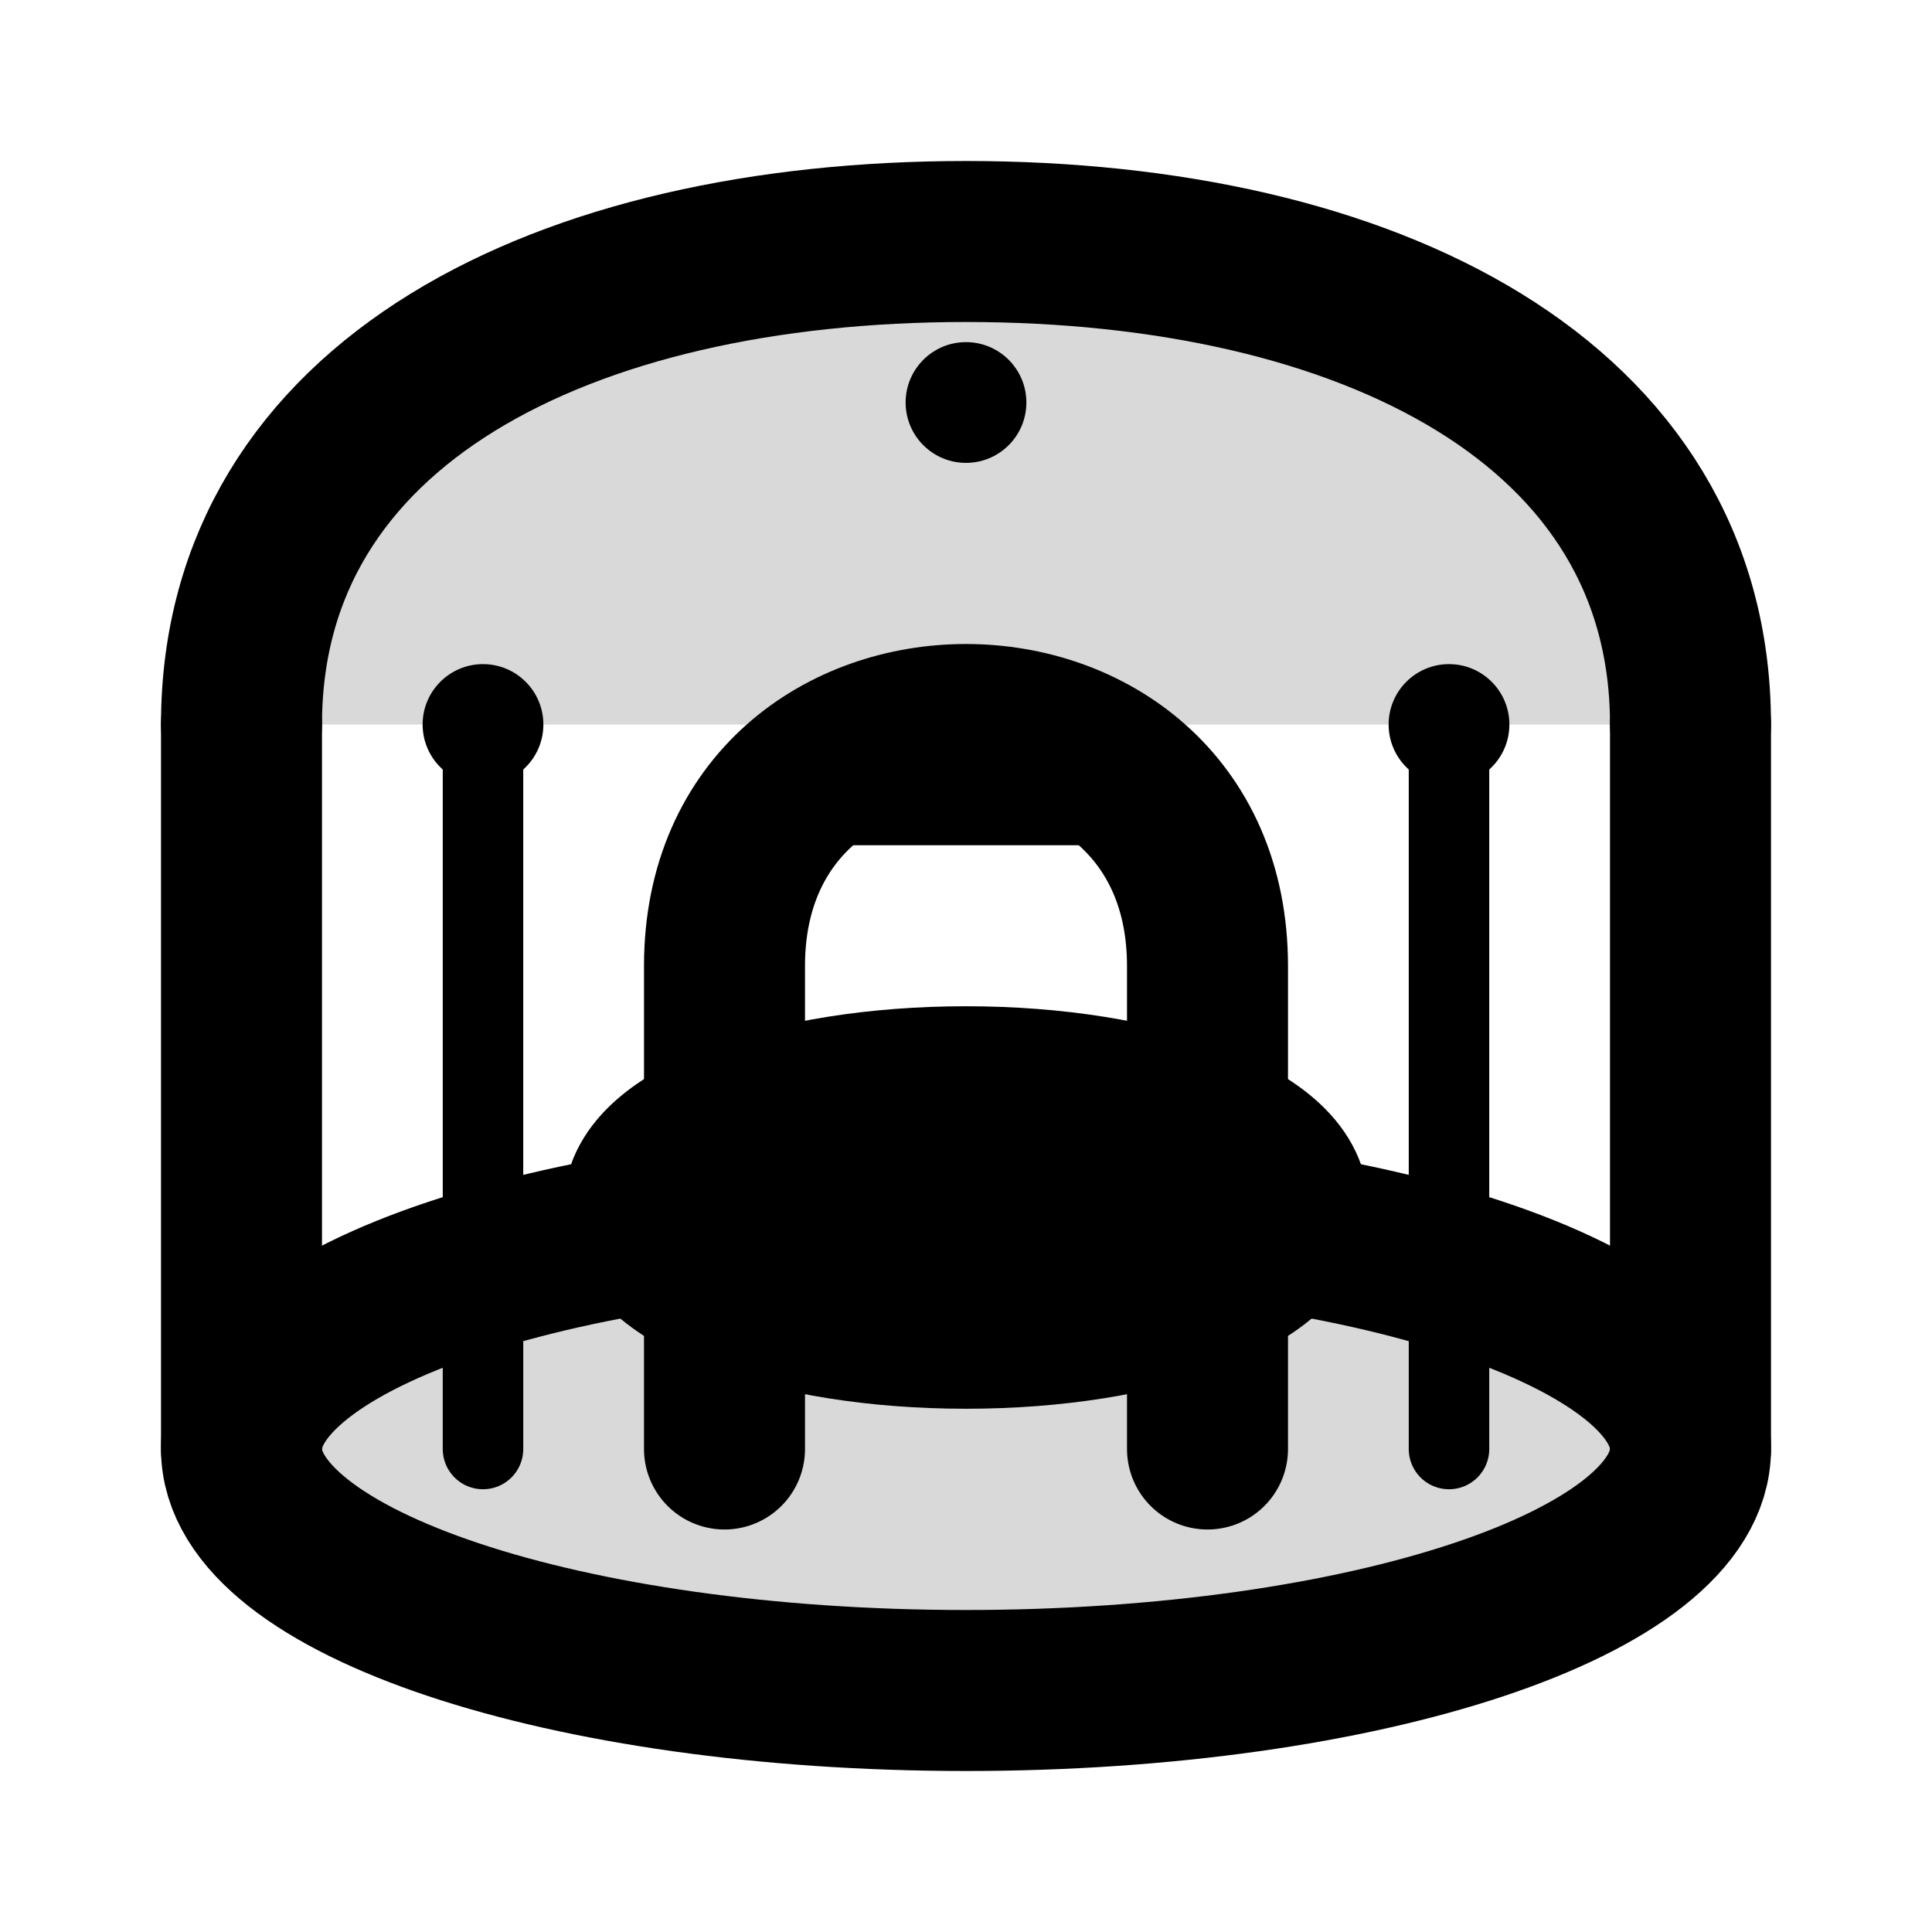
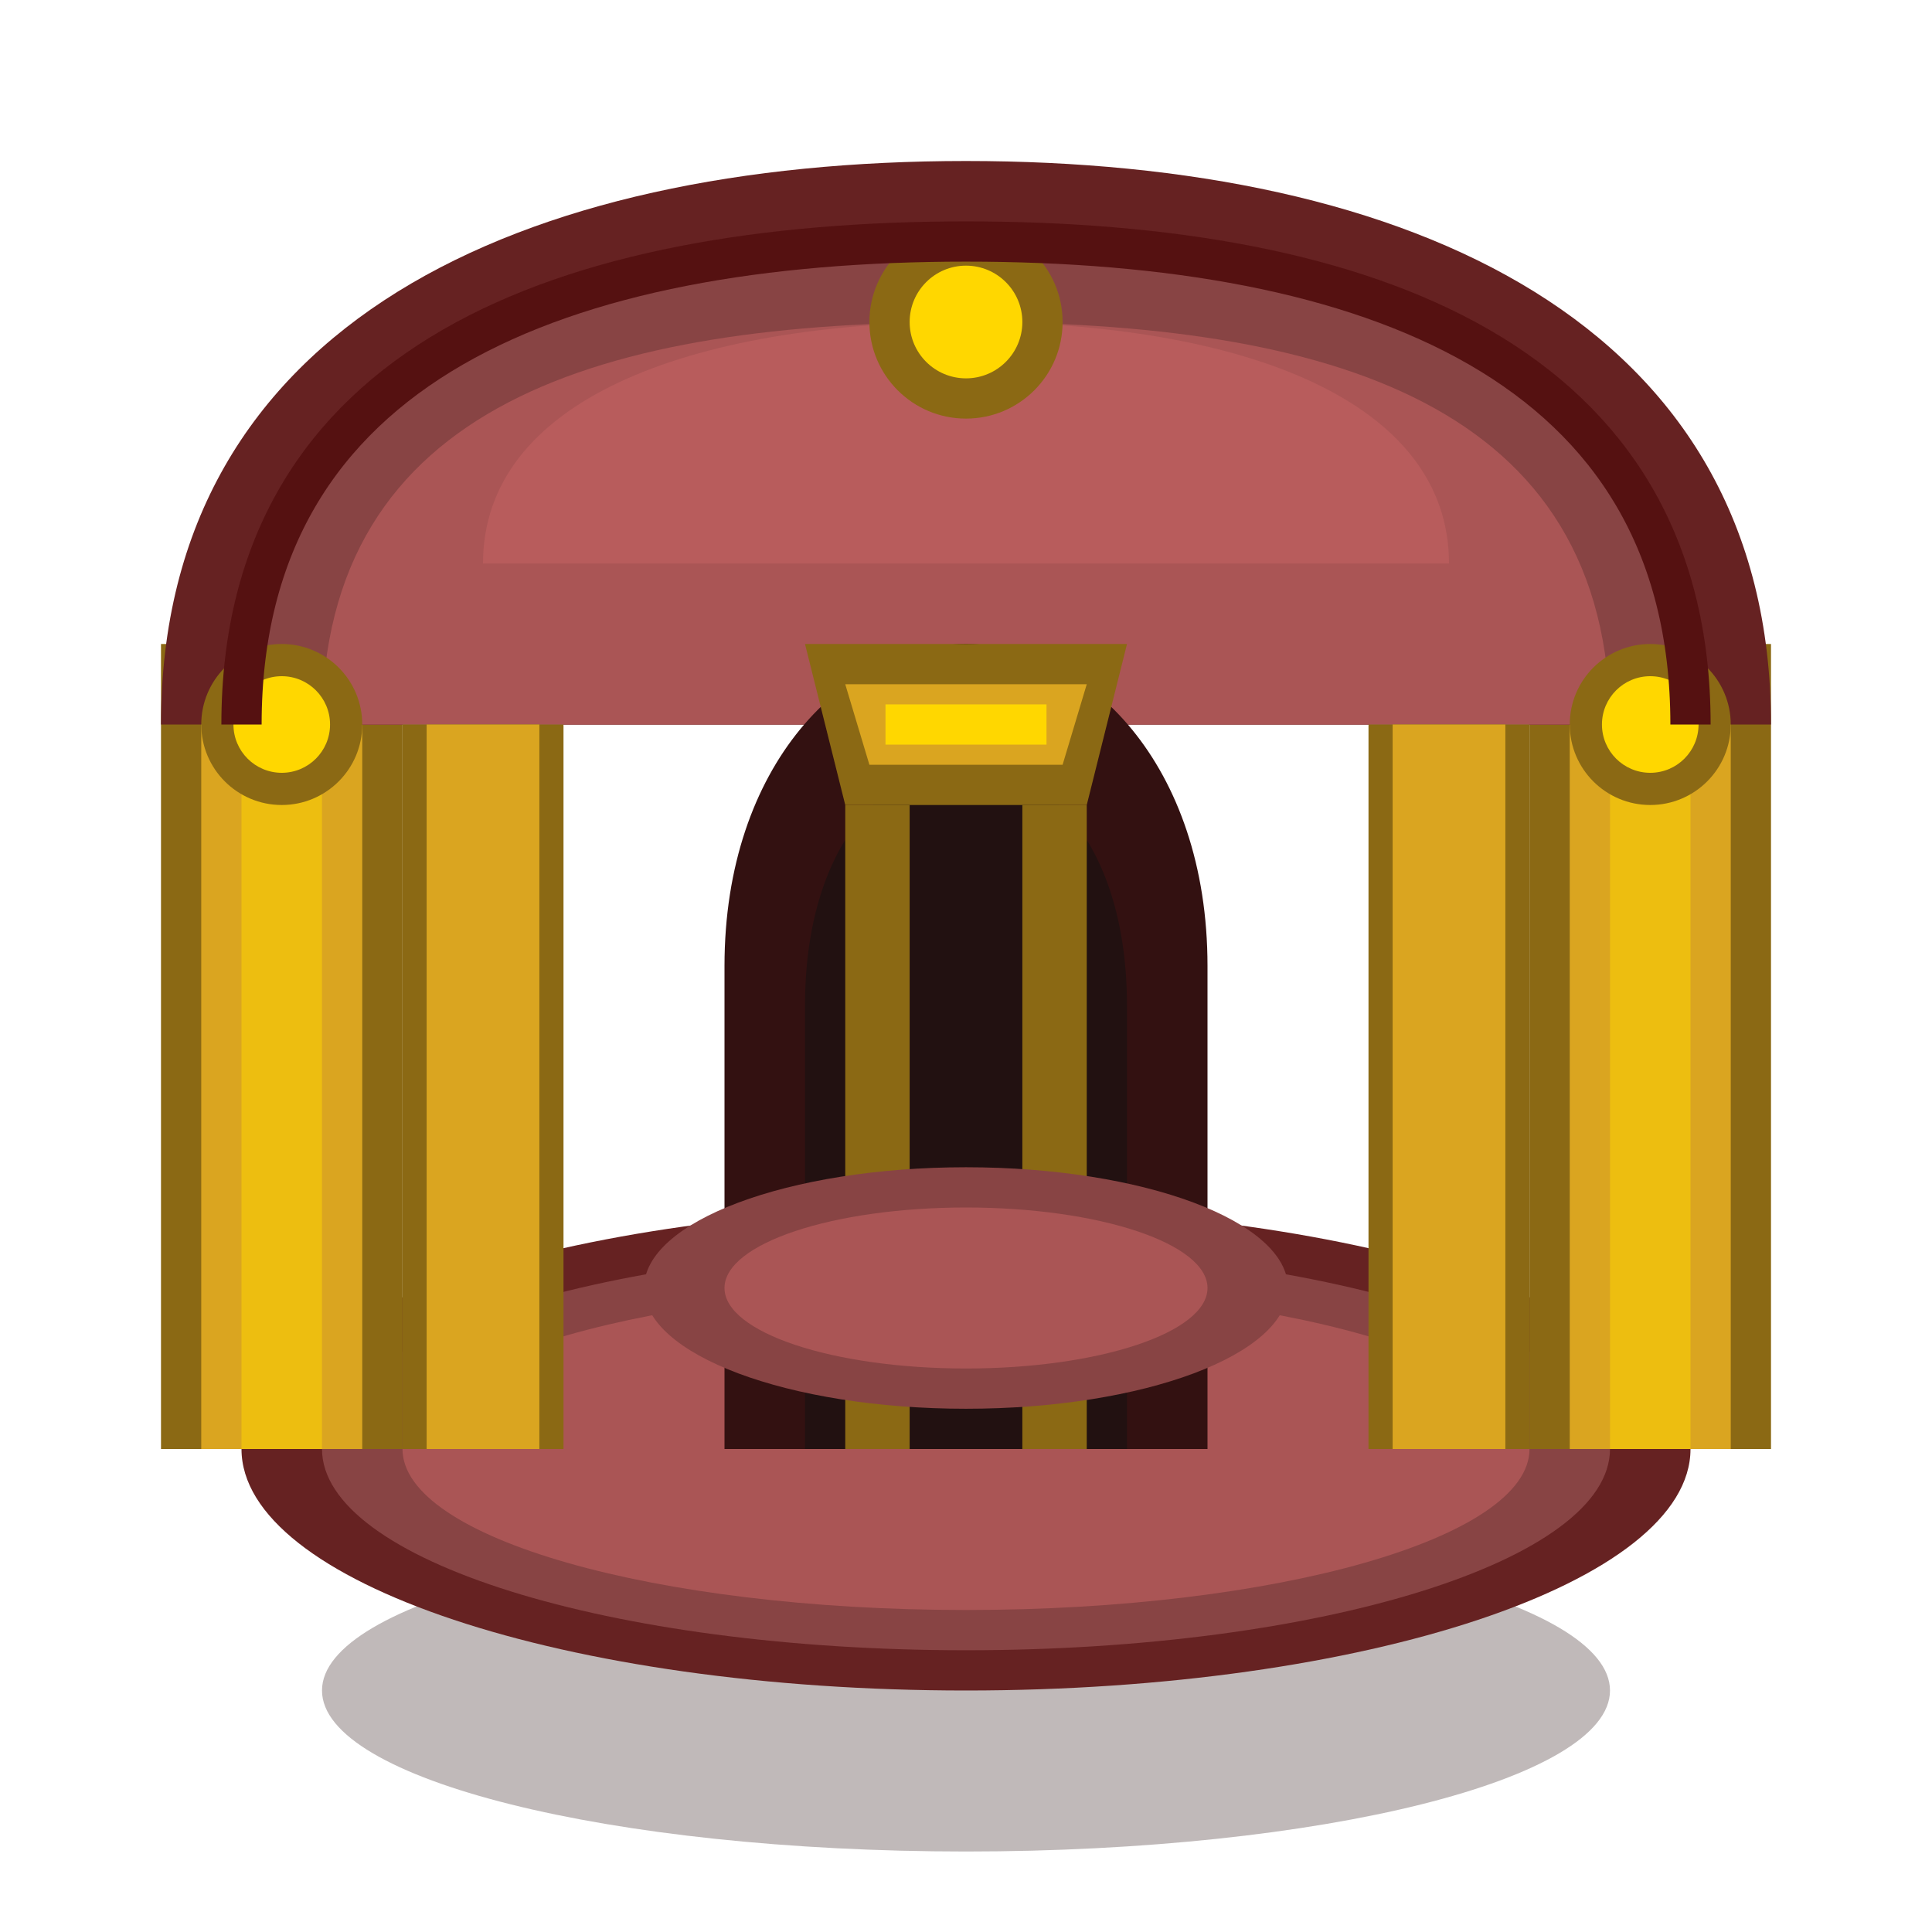
- <svg xmlns="http://www.w3.org/2000/svg" viewBox="0 0 24 24" fill="none">
-   <style>
-     .stroke { stroke: currentColor; stroke-width: 2; stroke-linecap: round; stroke-linejoin: round; fill: none; }
-     .metallic { fill: currentColor; fill-opacity: 0.15; }
-   </style>
-   <ellipse class="stroke metallic" cx="12" cy="18" rx="9" ry="3" />
-   <path class="stroke" d="M3 18V9" />
-   <path class="stroke" d="M21 18V9" />
-   <path class="stroke metallic" d="M3 9c0-4 4-6 9-6s9 2 9 6" />
-   <path class="stroke" d="M6 18V9M18 18V9" style="stroke-width: 1;" />
-   <path class="stroke" d="M9 18v-6c0-2 1.5-3 3-3s3 1 3 3v6" />
-   <path class="stroke" d="M10 10h4" style="stroke-width: 1;" />
-   <ellipse class="stroke" cx="12" cy="15" rx="4" ry="1.5" />
-   <circle cx="6" cy="9" r="0.75" fill="currentColor" />
-   <circle cx="18" cy="9" r="0.75" fill="currentColor" />
-   <circle cx="12" cy="5" r="0.75" fill="currentColor" />
+ <svg xmlns="http://www.w3.org/2000/svg" viewBox="0 0 24 24">
+   <ellipse cx="12" cy="21" rx="8" ry="2" fill="#2a1515" opacity="0.3" />
+   <ellipse cx="12" cy="18" rx="9" ry="3" fill="#662222" />
+   <ellipse cx="12" cy="18" rx="8" ry="2.5" fill="#884444" />
+   <ellipse cx="12" cy="18" rx="7" ry="2" fill="#aa5555" />
+   <rect x="2" y="8" width="3" height="10" fill="#8b6914" />
+   <rect x="2.5" y="8" width="2" height="10" fill="#daa520" />
+   <rect x="3" y="8" width="1" height="10" fill="#ffd700" opacity="0.5" />
+   <rect x="19" y="8" width="3" height="10" fill="#8b6914" />
+   <rect x="19.5" y="8" width="2" height="10" fill="#daa520" />
+   <rect x="20" y="8" width="1" height="10" fill="#ffd700" opacity="0.5" />
+   <path d="M2 9c0-5 4.5-7 10-7s10 2 10 7" fill="#662222" />
+   <path d="M3 9c0-4.5 4-6 9-6s9 1.5 9 6" fill="#884444" />
+   <path d="M4 9c0-4 3.5-5 8-5s8 1 8 5" fill="#aa5555" />
+   <path d="M6 7c0-2 2.5-3 6-3s6 1 6 3" fill="#cc6666" opacity="0.4" />
+   <rect x="5" y="9" width="2" height="9" fill="#8b6914" />
+   <rect x="5.3" y="9" width="1.4" height="9" fill="#daa520" />
+   <rect x="17" y="9" width="2" height="9" fill="#8b6914" />
+   <rect x="17.3" y="9" width="1.4" height="9" fill="#daa520" />
+   <path d="M9 18v-6c0-2.5 1.5-4 3-4s3 1.5 3 4v6" fill="#331111" />
+   <path d="M10 18v-5.5c0-2 1-3 2-3s2 1 2 3v5.5" fill="#221111" />
+   <rect x="10.5" y="10" width="0.8" height="8" fill="#8b6914" />
+   <rect x="12.7" y="10" width="0.8" height="8" fill="#8b6914" />
+   <path d="M10 8h4l-0.5 2h-3z" fill="#8b6914" />
+   <path d="M10.5 8.5h3l-0.3 1h-2.4z" fill="#daa520" />
+   <path d="M11 9h2" fill="none" stroke="#ffd700" stroke-width="0.5" />
+   <ellipse cx="12" cy="16" rx="4" ry="1.5" fill="#884444" />
+   <ellipse cx="12" cy="16" rx="3" ry="1" fill="#aa5555" />
+   <circle cx="3.5" cy="9" r="1" fill="#8b6914" />
+   <circle cx="3.5" cy="9" r="0.6" fill="#ffd700" />
+   <circle cx="20.5" cy="9" r="1" fill="#8b6914" />
+   <circle cx="20.5" cy="9" r="0.6" fill="#ffd700" />
+   <circle cx="12" cy="4" r="1.2" fill="#8b6914" />
+   <circle cx="12" cy="4" r="0.7" fill="#ffd700" />
+   <path d="M3 9c0-4.5 4-6 9-6s9 1.5 9 6" fill="none" stroke="#551111" stroke-width="0.5" />
</svg>
